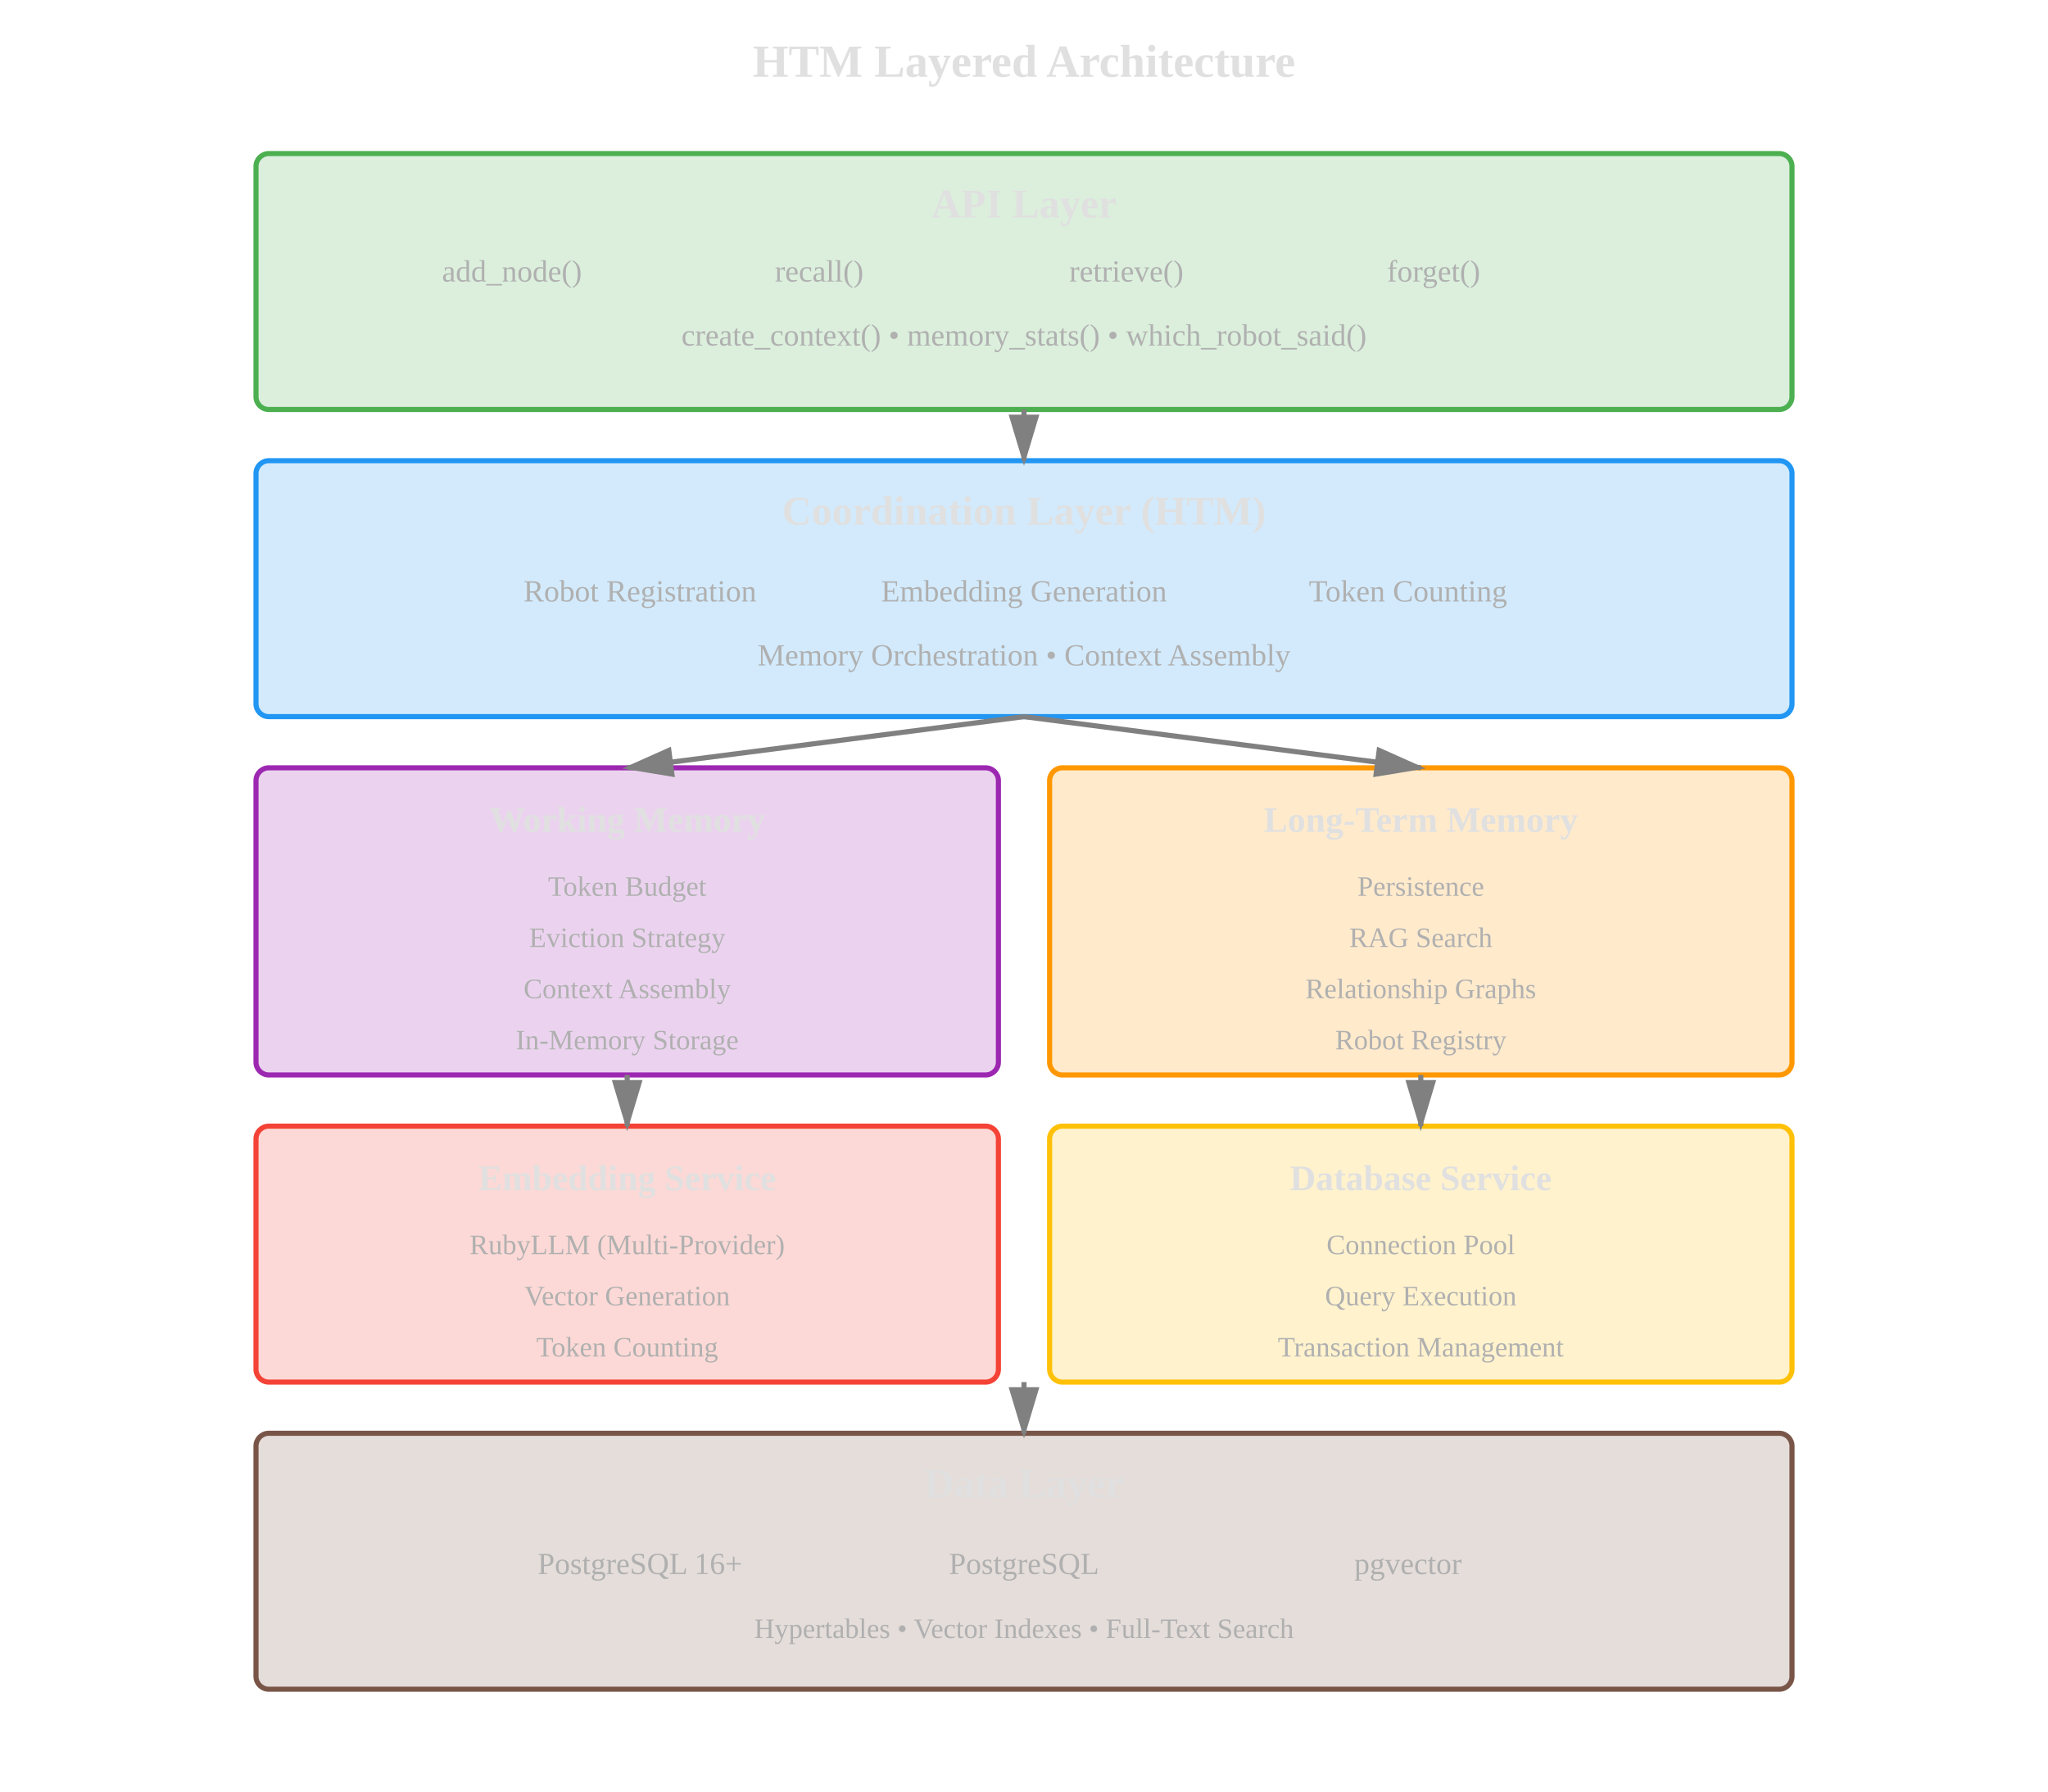
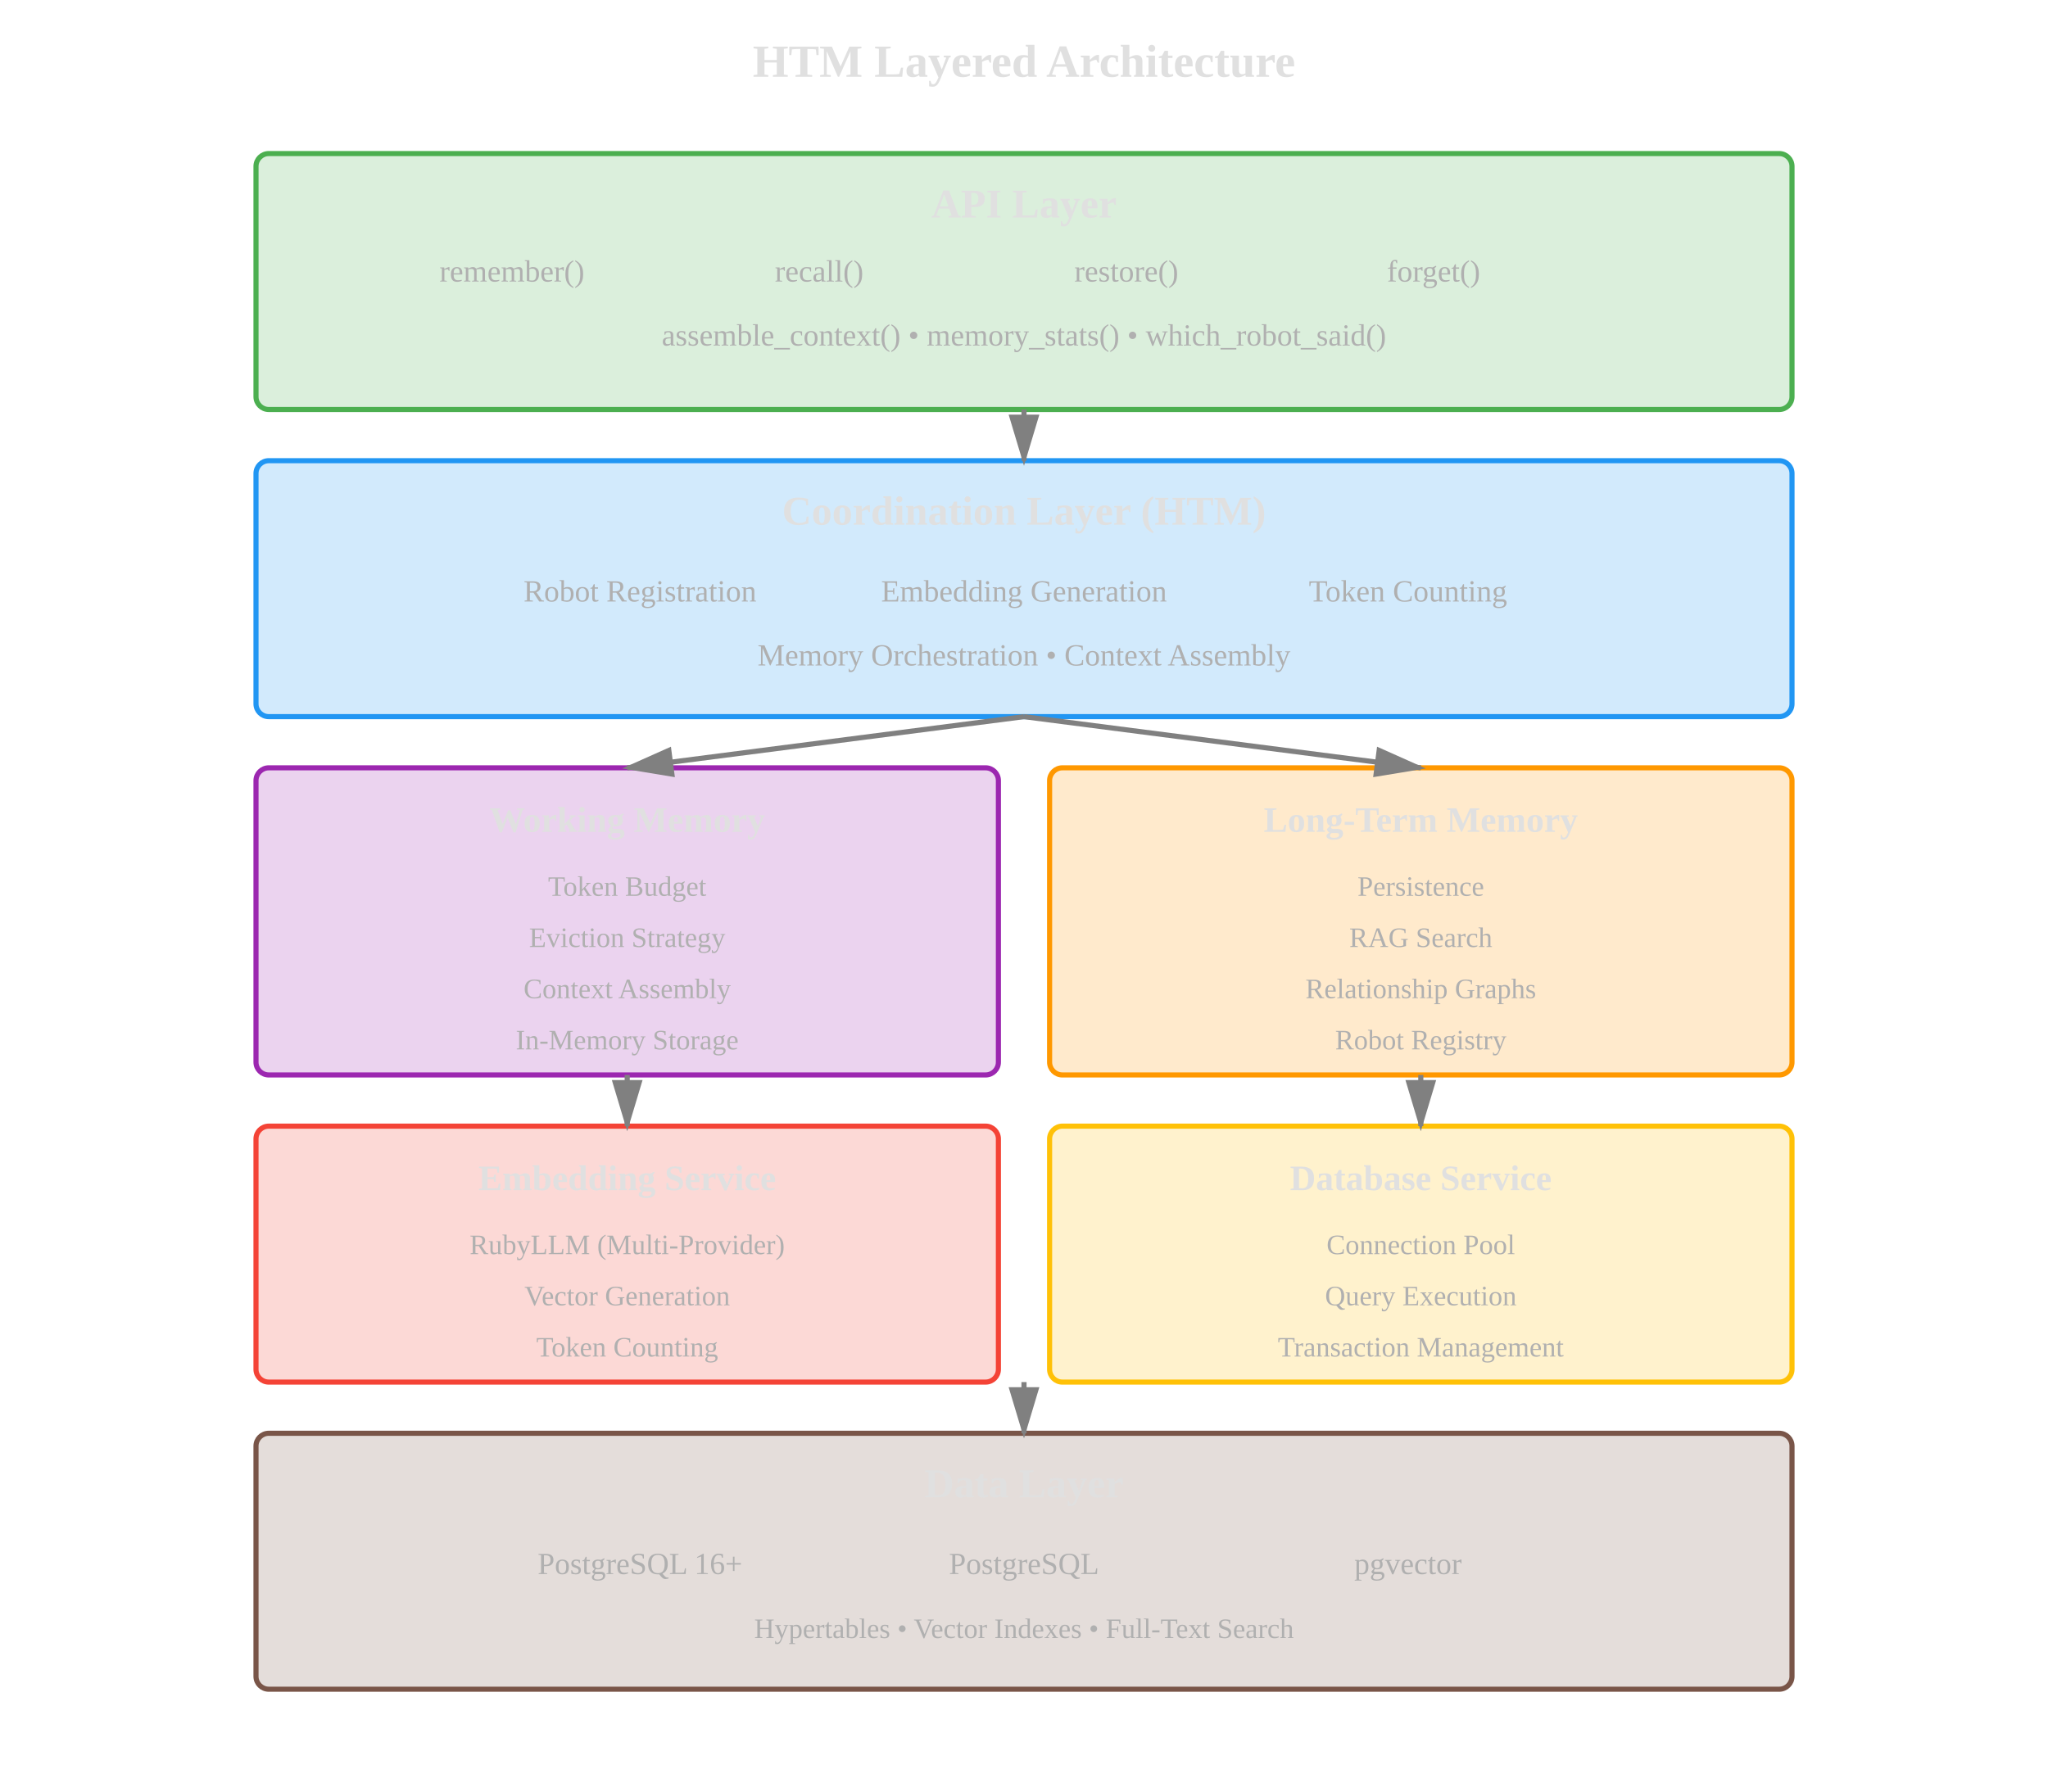
<svg xmlns="http://www.w3.org/2000/svg" viewBox="0 0 800 700" style="background: transparent;">
  <text x="400" y="30" text-anchor="middle" fill="#E0E0E0" font-size="18" font-weight="bold">HTM Layered Architecture</text>
  <rect x="100" y="60" width="600" height="100" fill="rgba(76, 175, 80, 0.2)" stroke="#4CAF50" stroke-width="2" rx="5" />
  <text x="400" y="85" text-anchor="middle" fill="#E0E0E0" font-size="16" font-weight="bold">API Layer</text>
-   <text x="200" y="110" text-anchor="middle" fill="#B0B0B0" font-size="12">add_node()</text>
+   <text x="200" y="110" text-anchor="middle" fill="#B0B0B0" font-size="12">remember()</text>
  <text x="320" y="110" text-anchor="middle" fill="#B0B0B0" font-size="12">recall()</text>
-   <text x="440" y="110" text-anchor="middle" fill="#B0B0B0" font-size="12">retrieve()</text>
+   <text x="440" y="110" text-anchor="middle" fill="#B0B0B0" font-size="12">restore()</text>
  <text x="560" y="110" text-anchor="middle" fill="#B0B0B0" font-size="12">forget()</text>
-   <text x="400" y="135" text-anchor="middle" fill="#B0B0B0" font-size="12">create_context() • memory_stats() • which_robot_said()</text>
+   <text x="400" y="135" text-anchor="middle" fill="#B0B0B0" font-size="12">assemble_context() • memory_stats() • which_robot_said()</text>
  <rect x="100" y="180" width="600" height="100" fill="rgba(33, 150, 243, 0.2)" stroke="#2196F3" stroke-width="2" rx="5" />
  <text x="400" y="205" text-anchor="middle" fill="#E0E0E0" font-size="16" font-weight="bold">Coordination Layer (HTM)</text>
  <text x="250" y="235" text-anchor="middle" fill="#B0B0B0" font-size="12">Robot Registration</text>
  <text x="400" y="235" text-anchor="middle" fill="#B0B0B0" font-size="12">Embedding Generation</text>
  <text x="550" y="235" text-anchor="middle" fill="#B0B0B0" font-size="12">Token Counting</text>
  <text x="400" y="260" text-anchor="middle" fill="#B0B0B0" font-size="12">Memory Orchestration • Context Assembly</text>
  <rect x="100" y="300" width="290" height="120" fill="rgba(156, 39, 176, 0.2)" stroke="#9C27B0" stroke-width="2" rx="5" />
  <text x="245" y="325" text-anchor="middle" fill="#E0E0E0" font-size="14" font-weight="bold">Working Memory</text>
  <text x="245" y="350" text-anchor="middle" fill="#B0B0B0" font-size="11">Token Budget</text>
  <text x="245" y="370" text-anchor="middle" fill="#B0B0B0" font-size="11">Eviction Strategy</text>
  <text x="245" y="390" text-anchor="middle" fill="#B0B0B0" font-size="11">Context Assembly</text>
  <text x="245" y="410" text-anchor="middle" fill="#B0B0B0" font-size="11">In-Memory Storage</text>
  <rect x="410" y="300" width="290" height="120" fill="rgba(255, 152, 0, 0.2)" stroke="#FF9800" stroke-width="2" rx="5" />
  <text x="555" y="325" text-anchor="middle" fill="#E0E0E0" font-size="14" font-weight="bold">Long-Term Memory</text>
  <text x="555" y="350" text-anchor="middle" fill="#B0B0B0" font-size="11">Persistence</text>
  <text x="555" y="370" text-anchor="middle" fill="#B0B0B0" font-size="11">RAG Search</text>
  <text x="555" y="390" text-anchor="middle" fill="#B0B0B0" font-size="11">Relationship Graphs</text>
  <text x="555" y="410" text-anchor="middle" fill="#B0B0B0" font-size="11">Robot Registry</text>
  <rect x="100" y="440" width="290" height="100" fill="rgba(244, 67, 54, 0.2)" stroke="#F44336" stroke-width="2" rx="5" />
  <text x="245" y="465" text-anchor="middle" fill="#E0E0E0" font-size="14" font-weight="bold">Embedding Service</text>
  <text x="245" y="490" text-anchor="middle" fill="#B0B0B0" font-size="11">RubyLLM (Multi-Provider)</text>
  <text x="245" y="510" text-anchor="middle" fill="#B0B0B0" font-size="11">Vector Generation</text>
  <text x="245" y="530" text-anchor="middle" fill="#B0B0B0" font-size="11">Token Counting</text>
  <rect x="410" y="440" width="290" height="100" fill="rgba(255, 193, 7, 0.2)" stroke="#FFC107" stroke-width="2" rx="5" />
  <text x="555" y="465" text-anchor="middle" fill="#E0E0E0" font-size="14" font-weight="bold">Database Service</text>
  <text x="555" y="490" text-anchor="middle" fill="#B0B0B0" font-size="11">Connection Pool</text>
  <text x="555" y="510" text-anchor="middle" fill="#B0B0B0" font-size="11">Query Execution</text>
  <text x="555" y="530" text-anchor="middle" fill="#B0B0B0" font-size="11">Transaction Management</text>
  <rect x="100" y="560" width="600" height="100" fill="rgba(121, 85, 72, 0.2)" stroke="#795548" stroke-width="2" rx="5" />
  <text x="400" y="585" text-anchor="middle" fill="#E0E0E0" font-size="16" font-weight="bold">Data Layer</text>
  <text x="250" y="615" text-anchor="middle" fill="#B0B0B0" font-size="12">PostgreSQL 16+</text>
  <text x="400" y="615" text-anchor="middle" fill="#B0B0B0" font-size="12">PostgreSQL</text>
  <text x="550" y="615" text-anchor="middle" fill="#B0B0B0" font-size="12">pgvector</text>
  <text x="400" y="640" text-anchor="middle" fill="#B0B0B0" font-size="11">Hypertables • Vector Indexes • Full-Text Search</text>
  <line x1="400" y1="160" x2="400" y2="180" stroke="#808080" stroke-width="2" marker-end="url(#arrow)" />
  <line x1="400" y1="280" x2="245" y2="300" stroke="#808080" stroke-width="2" marker-end="url(#arrow)" />
  <line x1="400" y1="280" x2="555" y2="300" stroke="#808080" stroke-width="2" marker-end="url(#arrow)" />
  <line x1="245" y1="420" x2="245" y2="440" stroke="#808080" stroke-width="2" marker-end="url(#arrow)" />
  <line x1="555" y1="420" x2="555" y2="440" stroke="#808080" stroke-width="2" marker-end="url(#arrow)" />
  <line x1="400" y1="540" x2="400" y2="560" stroke="#808080" stroke-width="2" marker-end="url(#arrow)" />
  <defs>
    <marker id="arrow" markerWidth="10" markerHeight="10" refX="9" refY="3" orient="auto">
      <polygon points="0 0, 10 3, 0 6" fill="#808080" />
    </marker>
  </defs>
</svg>
